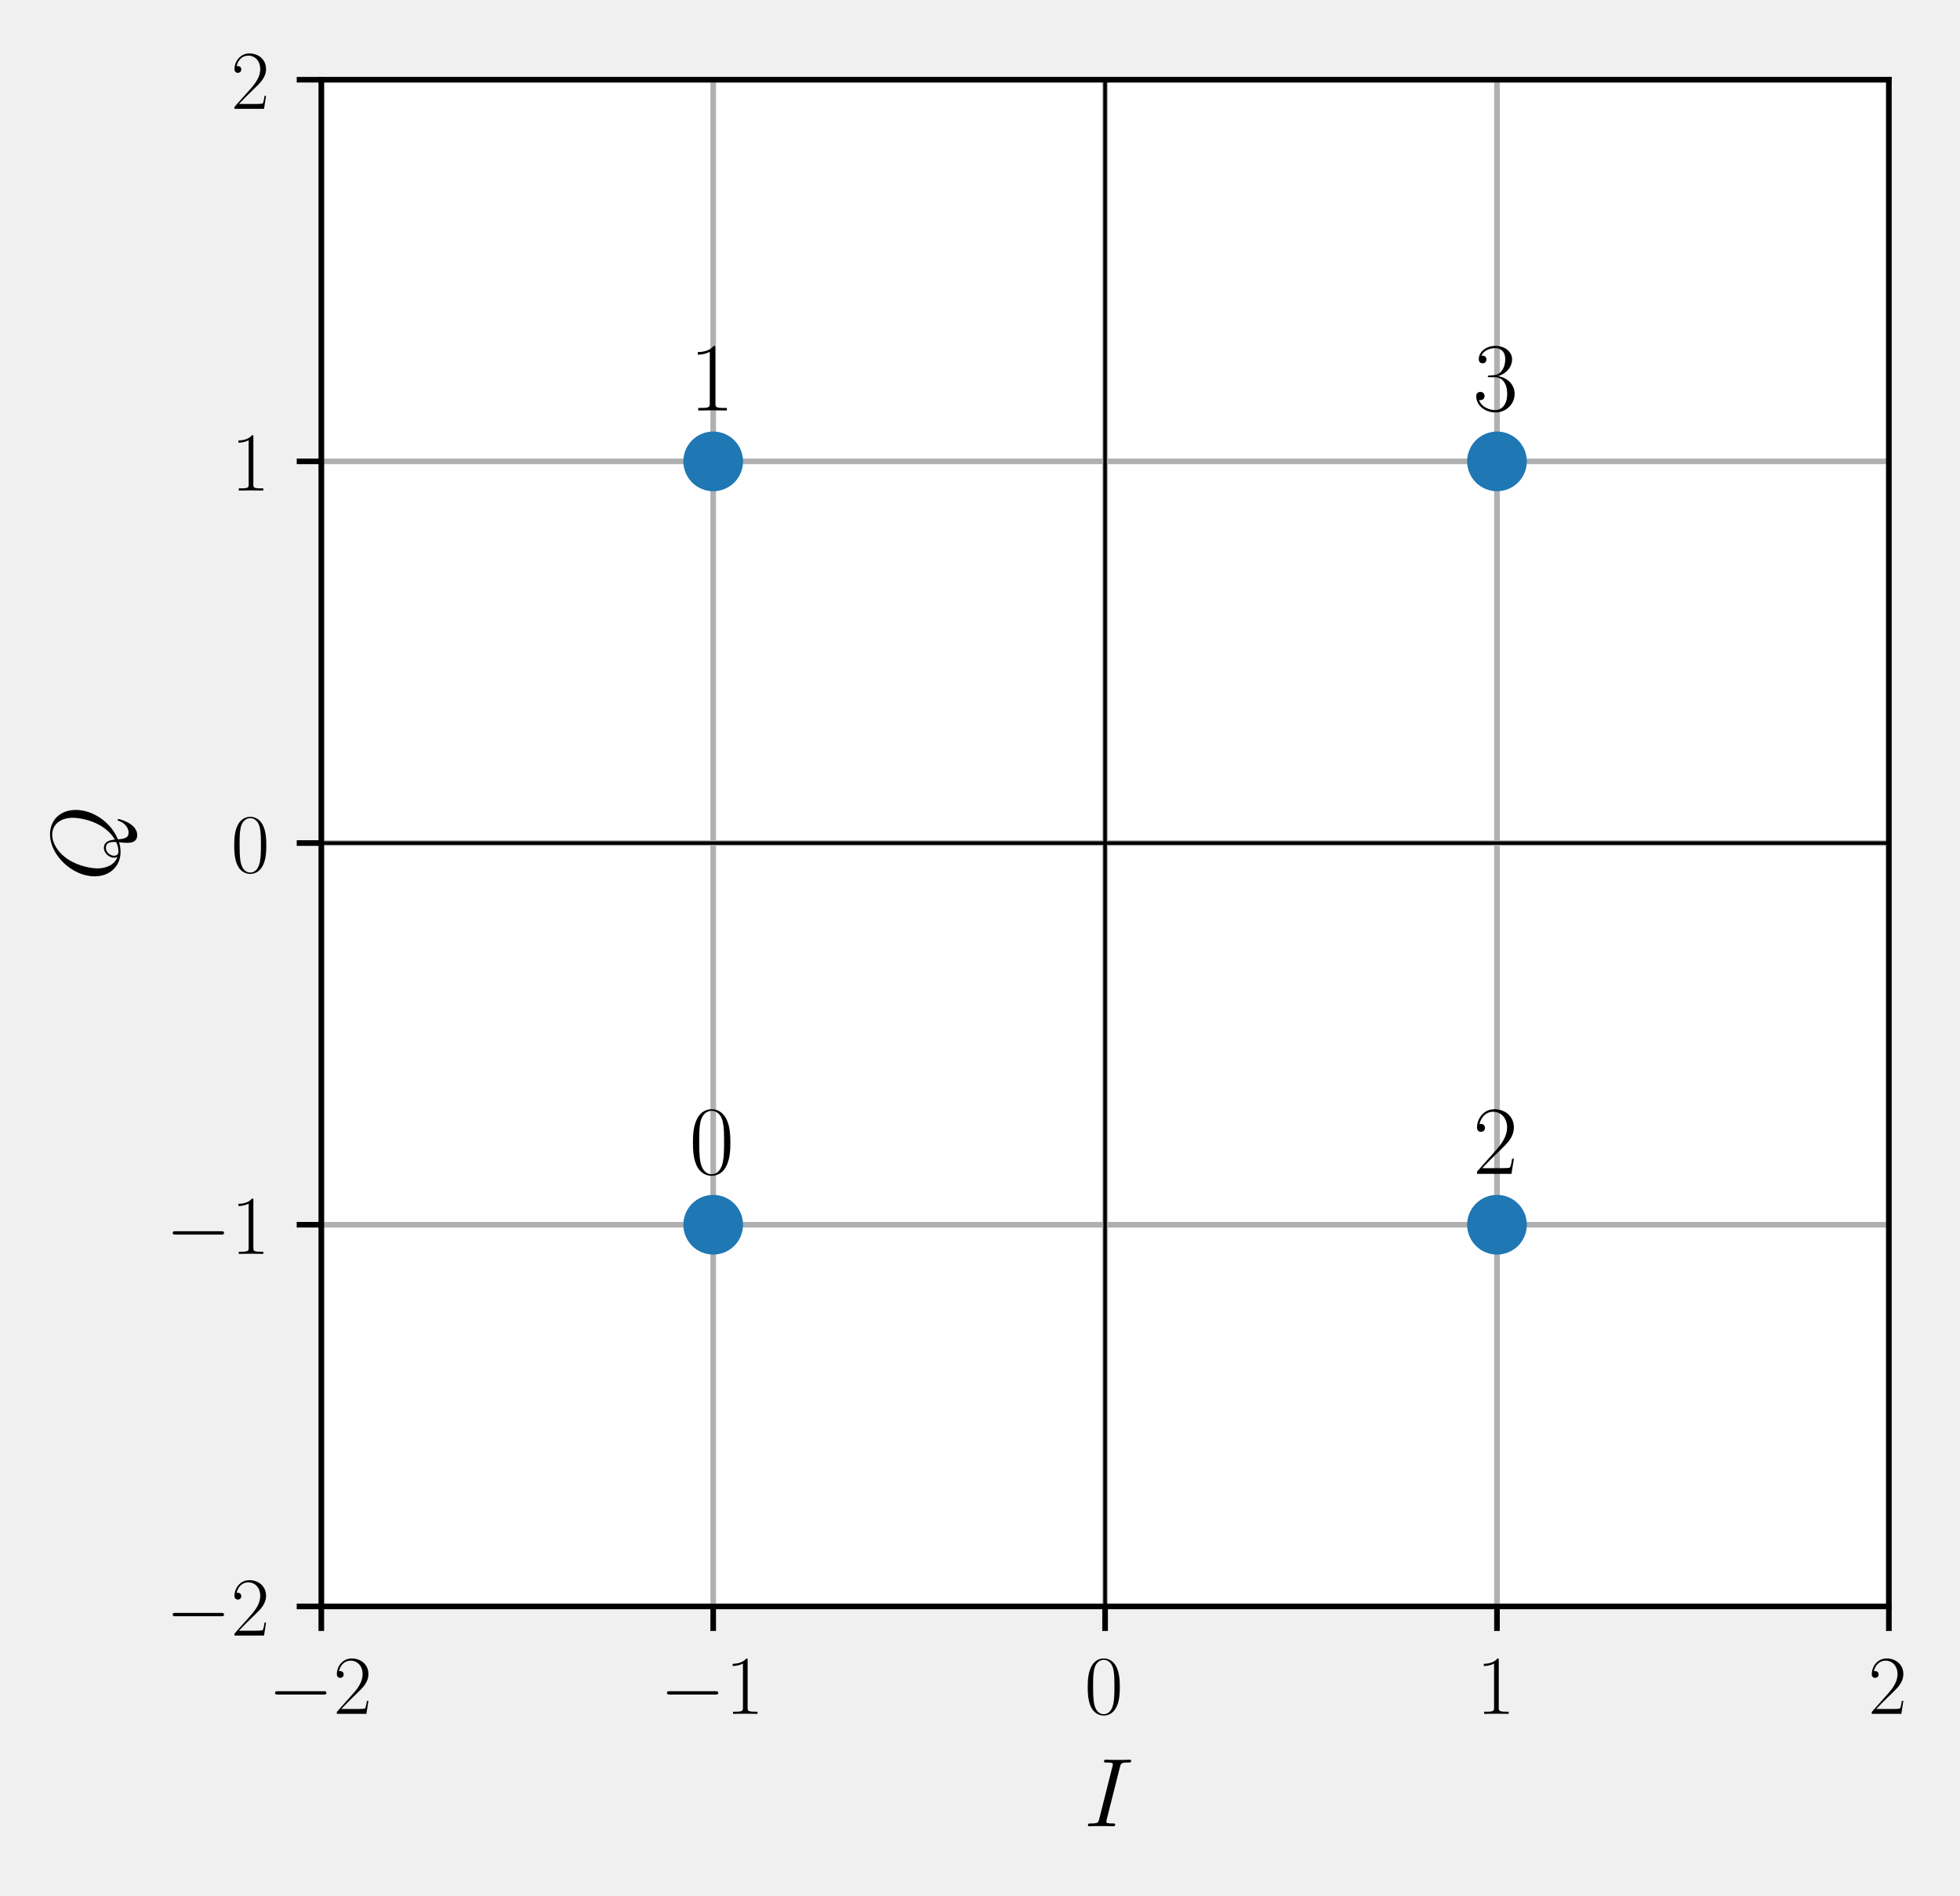
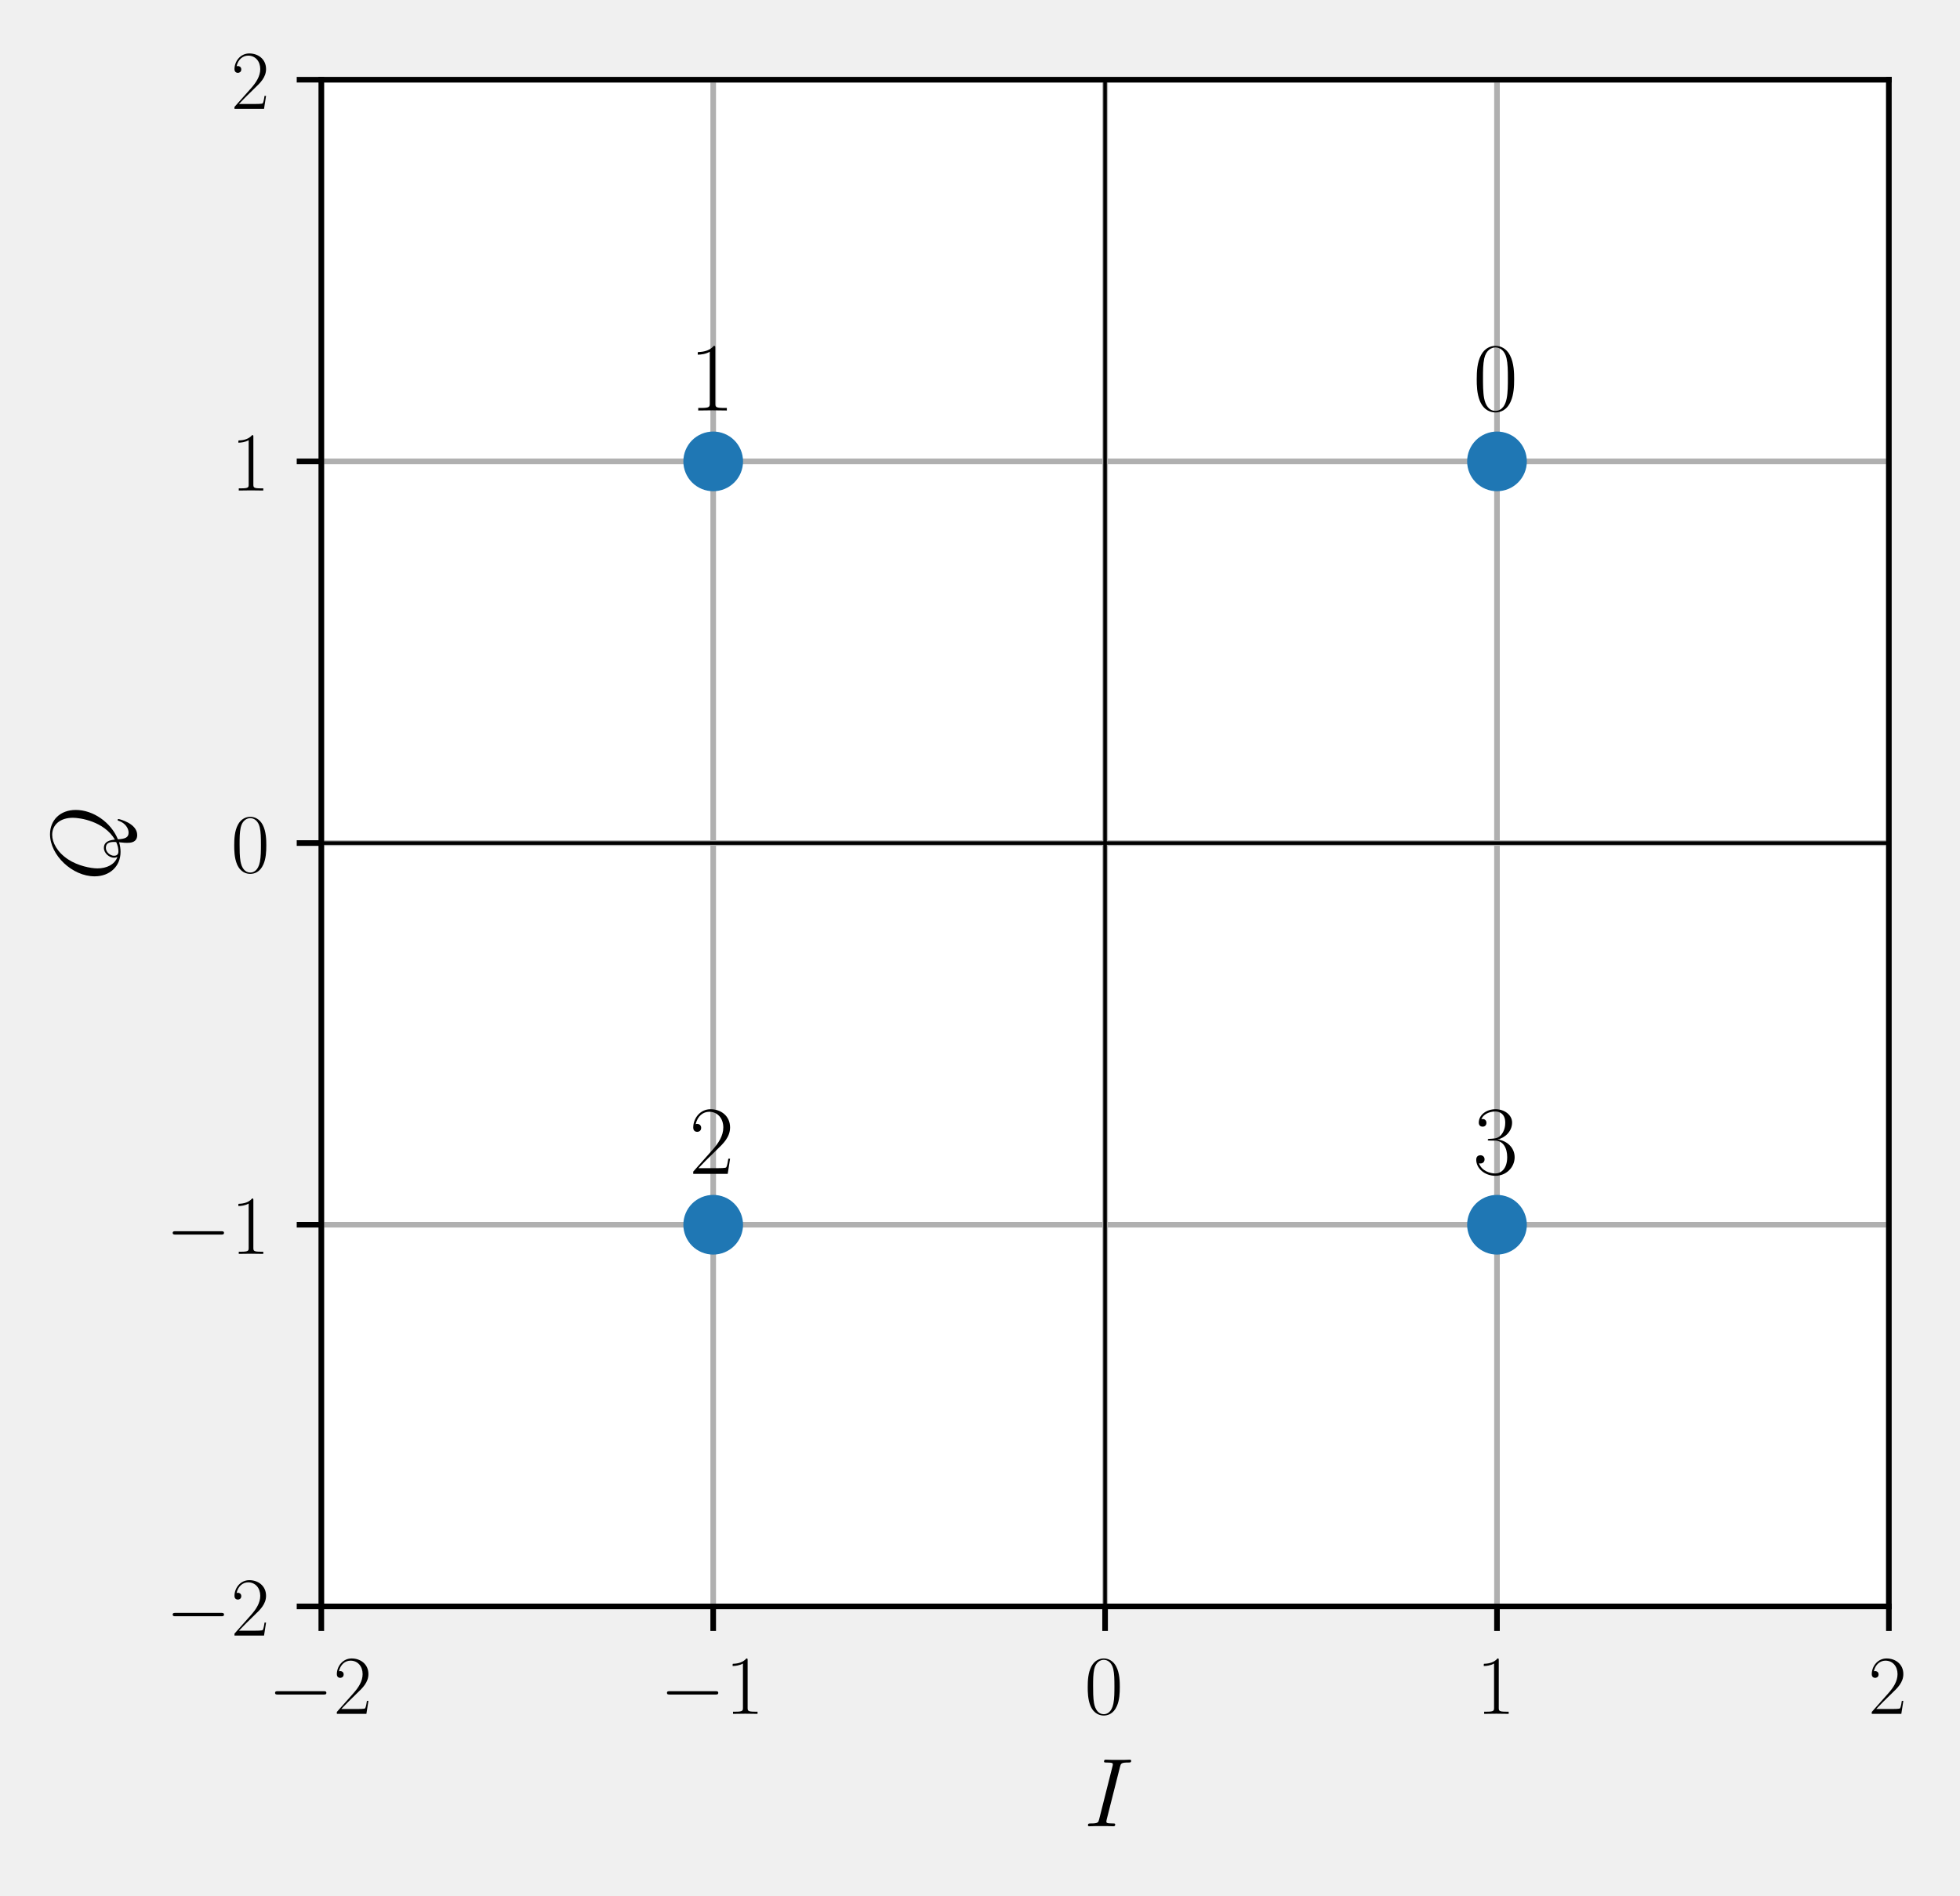
<svg xmlns="http://www.w3.org/2000/svg" xmlns:xlink="http://www.w3.org/1999/xlink" height="270.016pt" version="1.1" viewBox="0 0 279.076 270.016" width="279.076pt">
  <defs>
    <style type="text/css">
*{stroke-linecap:butt;stroke-linejoin:round;}
  </style>
  </defs>
  <g id="figure_1">
    <g id="patch_1">
      <path d="M 0 270.016  L 279.076 270.016  L 279.076 0  L 0 0  z " style="fill:none;" />
    </g>
    <g id="axes_1">
      <g id="patch_2">
        <path d="M 45.749 228.791  L 268.949 228.791  L 268.949 11.351  L 45.749 11.351  z " style="fill:#ffffff;" />
      </g>
      <g id="matplotlib.axis_1">
        <g id="xtick_1">
          <g id="line2d_1">
-             <path clip-path="url(#p8e91aa4a48)" d="M 45.749 228.791  L 45.749 11.351  " style="fill:none;stroke:#b0b0b0;stroke-linecap:square;stroke-width:0.8;" />
+             <path clip-path="url(#pb132d5313f)" d="M 45.749 228.791  L 45.749 11.351  " style="fill:none;stroke:#b0b0b0;stroke-linecap:square;stroke-width:0.8;" />
          </g>
          <g id="line2d_2">
            <defs>
-               <path d="M 0 0  L 0 3.5  " id="mf3218cacdd" style="stroke:#000000;stroke-width:0.8;" />
-             </defs>
-             <g>
-               <use style="stroke:#000000;stroke-width:0.8;" x="45.749" xlink:href="#mf3218cacdd" y="228.791" />
+               <path d="M 0 0  L 0 3.5  " id="m9f24009a69" style="stroke:#000000;stroke-width:0.8;" />
+             </defs>
+             <g>
+               <use style="stroke:#000000;stroke-width:0.8;" x="45.749" xlink:href="#m9f24009a69" y="228.791" />
            </g>
          </g>
          <g id="text_1">
            <defs>
              <path d="M 65.906 23  C 67.594 23 69.406 23 69.406 25  C 69.406 27 67.594 27 65.906 27  L 11.797 27  C 10.094 27 8.297 27 8.297 25  C 8.297 23 10.094 23 11.797 23  z " id="CMSY10-0" />
              <path d="M 41.703 15.469  L 39.906 15.469  C 38.906 8.391 38.094 7.188 37.703 6.594  C 37.203 5.797 30 5.797 28.594 5.797  L 9.406 5.797  C 13 9.688 20 16.766 28.5 24.938  C 34.594 30.719 41.703 37.5 41.703 47.391  C 41.703 59.188 32.297 66 21.797 66  C 10.797 66 4.094 56.297 4.094 47.297  C 4.094 43.391 7 42.891 8.203 42.891  C 9.203 42.891 12.203 43.484 12.203 46.984  C 12.203 50.094 9.594 51 8.203 51  C 7.594 51 7 50.891 6.594 50.688  C 8.5 59.188 14.297 63.391 20.406 63.391  C 29.094 63.391 34.797 56.5 34.797 47.391  C 34.797 38.703 29.703 31.219 24 24.734  L 4.094 2.297  L 4.094 0  L 39.297 0  z " id="CMR17-50" />
            </defs>
            <g transform="translate(38.17365 244.0933)scale(0.12 -0.12)">
              <use transform="scale(0.996264)" xlink:href="#CMSY10-0" />
              <use transform="translate(77.48747 0)scale(0.996264)" xlink:href="#CMR17-50" />
            </g>
          </g>
        </g>
        <g id="xtick_2">
          <g id="line2d_3">
-             <path clip-path="url(#p8e91aa4a48)" d="M 101.549 228.791  L 101.549 11.351  " style="fill:none;stroke:#b0b0b0;stroke-linecap:square;stroke-width:0.8;" />
+             <path clip-path="url(#pb132d5313f)" d="M 101.549 228.791  L 101.549 11.351  " style="fill:none;stroke:#b0b0b0;stroke-linecap:square;stroke-width:0.8;" />
          </g>
          <g id="line2d_4">
            <g>
-               <use style="stroke:#000000;stroke-width:0.8;" x="101.549" xlink:href="#mf3218cacdd" y="228.791" />
+               <use style="stroke:#000000;stroke-width:0.8;" x="101.549" xlink:href="#m9f24009a69" y="228.791" />
            </g>
          </g>
          <g id="text_2">
            <defs>
              <path d="M 26.594 63.797  C 26.594 65.891 26.5 66 25.094 66  C 21.203 61.359 15.297 59.891 9.703 59.688  C 9.406 59.688 8.906 59.688 8.797 59.5  C 8.703 59.297 8.703 59.094 8.703 57  C 11.797 57 17 57.594 21 59.984  L 21 7.297  C 21 3.797 20.797 2.594 12.203 2.594  L 9.203 2.594  L 9.203 0  C 14 0.094 19 0.188 23.797 0.188  C 28.594 0.188 33.594 0.094 38.406 0  L 38.406 2.594  L 35.406 2.594  C 26.797 2.594 26.594 3.688 26.594 7.297  z " id="CMR17-49" />
            </defs>
            <g transform="translate(93.97365 244.0933)scale(0.12 -0.12)">
              <use transform="scale(0.996264)" xlink:href="#CMSY10-0" />
              <use transform="translate(77.48747 0)scale(0.996264)" xlink:href="#CMR17-49" />
            </g>
          </g>
        </g>
        <g id="xtick_3">
          <g id="line2d_5">
-             <path clip-path="url(#p8e91aa4a48)" d="M 157.349 228.791  L 157.349 11.351  " style="fill:none;stroke:#b0b0b0;stroke-linecap:square;stroke-width:0.8;" />
+             <path clip-path="url(#pb132d5313f)" d="M 157.349 228.791  L 157.349 11.351  " style="fill:none;stroke:#b0b0b0;stroke-linecap:square;stroke-width:0.8;" />
          </g>
          <g id="line2d_6">
            <g>
-               <use style="stroke:#000000;stroke-width:0.8;" x="157.349" xlink:href="#mf3218cacdd" y="228.791" />
+               <use style="stroke:#000000;stroke-width:0.8;" x="157.349" xlink:href="#m9f24009a69" y="228.791" />
            </g>
          </g>
          <g id="text_3">
            <defs>
              <path d="M 42 31.844  C 42 37.969 41.906 48.422 37.703 56.453  C 34 63.484 28.094 66 22.906 66  C 18.094 66 12 63.781 8.203 56.562  C 4.203 49.016 3.797 39.672 3.797 31.844  C 3.797 26.109 3.906 17.375 7 9.734  C 11.297 -0.609 19 -2 22.906 -2  C 27.5 -2 34.5 -0.109 38.594 9.438  C 41.594 16.375 42 24.5 42 31.844  z M 22.906 -0.406  C 16.5 -0.406 12.703 5.125 11.297 12.75  C 10.203 18.688 10.203 27.328 10.203 32.953  C 10.203 40.688 10.203 47.109 11.5 53.234  C 13.406 61.781 19 64.391 22.906 64.391  C 27 64.391 32.297 61.672 34.203 53.438  C 35.5 47.719 35.594 40.984 35.594 32.953  C 35.594 26.422 35.594 18.375 34.406 12.453  C 32.297 1.5 26.406 -0.406 22.906 -0.406  z " id="CMR17-48" />
            </defs>
            <g transform="translate(154.4229 244.0933)scale(0.12 -0.12)">
              <use transform="scale(0.996264)" xlink:href="#CMR17-48" />
            </g>
          </g>
        </g>
        <g id="xtick_4">
          <g id="line2d_7">
-             <path clip-path="url(#p8e91aa4a48)" d="M 213.149 228.791  L 213.149 11.351  " style="fill:none;stroke:#b0b0b0;stroke-linecap:square;stroke-width:0.8;" />
+             <path clip-path="url(#pb132d5313f)" d="M 213.149 228.791  L 213.149 11.351  " style="fill:none;stroke:#b0b0b0;stroke-linecap:square;stroke-width:0.8;" />
          </g>
          <g id="line2d_8">
            <g>
-               <use style="stroke:#000000;stroke-width:0.8;" x="213.149" xlink:href="#mf3218cacdd" y="228.791" />
+               <use style="stroke:#000000;stroke-width:0.8;" x="213.149" xlink:href="#m9f24009a69" y="228.791" />
            </g>
          </g>
          <g id="text_4">
            <g transform="translate(210.2229 244.0933)scale(0.12 -0.12)">
              <use transform="scale(0.996264)" xlink:href="#CMR17-49" />
            </g>
          </g>
        </g>
        <g id="xtick_5">
          <g id="line2d_9">
-             <path clip-path="url(#p8e91aa4a48)" d="M 268.949 228.791  L 268.949 11.351  " style="fill:none;stroke:#b0b0b0;stroke-linecap:square;stroke-width:0.8;" />
+             <path clip-path="url(#pb132d5313f)" d="M 268.949 228.791  L 268.949 11.351  " style="fill:none;stroke:#b0b0b0;stroke-linecap:square;stroke-width:0.8;" />
          </g>
          <g id="line2d_10">
            <g>
-               <use style="stroke:#000000;stroke-width:0.8;" x="268.949" xlink:href="#mf3218cacdd" y="228.791" />
+               <use style="stroke:#000000;stroke-width:0.8;" x="268.949" xlink:href="#m9f24009a69" y="228.791" />
            </g>
          </g>
          <g id="text_5">
            <g transform="translate(266.0229 244.0933)scale(0.12 -0.12)">
              <use transform="scale(0.996264)" xlink:href="#CMR17-50" />
            </g>
          </g>
        </g>
        <g id="text_6">
          <defs>
            <path d="M 36.797 60.609  C 37.703 64.094 37.906 65.094 45.203 65.094  C 47.406 65.094 48.203 65.094 48.203 66.984  C 48.203 68 47.094 68 46.797 68  C 45 68 42.797 67.797 41 67.797  L 28.703 67.797  C 26.703 67.797 24.406 68 22.406 68  C 21.594 68 20.5 68 20.5 66.094  C 20.5 65.094 21.297 65.094 23.297 65.094  C 29.5 65.094 29.5 64.297 29.5 63.203  C 29.5 62.5 29.297 61.906 29.094 61.016  L 15.594 7.375  C 14.703 3.891 14.5 2.891 7.203 2.891  C 5 2.891 4.094 2.891 4.094 1  C 4.094 0 5.094 0 5.594 0  C 7.406 0 9.594 0.188 11.406 0.188  L 23.703 0.188  C 25.703 0.188 27.906 0 29.906 0  C 30.703 0 31.906 0 31.906 1.797  C 31.906 2.891 31.297 2.891 29.094 2.891  C 22.906 2.891 22.906 3.688 22.906 4.875  C 22.906 5.078 22.906 5.578 23.297 7.172  z " id="CMMI12-73" />
          </defs>
          <g transform="translate(154.3377 260.1037)scale(0.14 -0.14)">
            <use transform="scale(0.996264)" xlink:href="#CMMI12-73" />
          </g>
        </g>
      </g>
      <g id="matplotlib.axis_2">
        <g id="ytick_1">
          <g id="line2d_11">
-             <path clip-path="url(#p8e91aa4a48)" d="M 45.749 228.791  L 268.949 228.791  " style="fill:none;stroke:#b0b0b0;stroke-linecap:square;stroke-width:0.8;" />
+             <path clip-path="url(#pb132d5313f)" d="M 45.749 228.791  L 268.949 228.791  " style="fill:none;stroke:#b0b0b0;stroke-linecap:square;stroke-width:0.8;" />
          </g>
          <g id="line2d_12">
            <defs>
-               <path d="M 0 0  L -3.5 0  " id="mca8f386a0b" style="stroke:#000000;stroke-width:0.8;" />
-             </defs>
-             <g>
-               <use style="stroke:#000000;stroke-width:0.8;" x="45.749" xlink:href="#mca8f386a0b" y="228.791" />
+               <path d="M 0 0  L -3.5 0  " id="mbc7c3bf488" style="stroke:#000000;stroke-width:0.8;" />
+             </defs>
+             <g>
+               <use style="stroke:#000000;stroke-width:0.8;" x="45.749" xlink:href="#mbc7c3bf488" y="228.791" />
            </g>
          </g>
          <g id="text_7">
            <g transform="translate(23.59791 232.9422)scale(0.12 -0.12)">
              <use transform="scale(0.996264)" xlink:href="#CMSY10-0" />
              <use transform="translate(77.48747 0)scale(0.996264)" xlink:href="#CMR17-50" />
            </g>
          </g>
        </g>
        <g id="ytick_2">
          <g id="line2d_13">
-             <path clip-path="url(#p8e91aa4a48)" d="M 45.749 174.431  L 268.949 174.431  " style="fill:none;stroke:#b0b0b0;stroke-linecap:square;stroke-width:0.8;" />
+             <path clip-path="url(#pb132d5313f)" d="M 45.749 174.431  L 268.949 174.431  " style="fill:none;stroke:#b0b0b0;stroke-linecap:square;stroke-width:0.8;" />
          </g>
          <g id="line2d_14">
            <g>
-               <use style="stroke:#000000;stroke-width:0.8;" x="45.749" xlink:href="#mca8f386a0b" y="174.431" />
+               <use style="stroke:#000000;stroke-width:0.8;" x="45.749" xlink:href="#mbc7c3bf488" y="174.431" />
            </g>
          </g>
          <g id="text_8">
            <g transform="translate(23.59791 178.5822)scale(0.12 -0.12)">
              <use transform="scale(0.996264)" xlink:href="#CMSY10-0" />
              <use transform="translate(77.48747 0)scale(0.996264)" xlink:href="#CMR17-49" />
            </g>
          </g>
        </g>
        <g id="ytick_3">
          <g id="line2d_15">
-             <path clip-path="url(#p8e91aa4a48)" d="M 45.749 120.071  L 268.949 120.071  " style="fill:none;stroke:#b0b0b0;stroke-linecap:square;stroke-width:0.8;" />
+             <path clip-path="url(#pb132d5313f)" d="M 45.749 120.071  L 268.949 120.071  " style="fill:none;stroke:#b0b0b0;stroke-linecap:square;stroke-width:0.8;" />
          </g>
          <g id="line2d_16">
            <g>
-               <use style="stroke:#000000;stroke-width:0.8;" x="45.749" xlink:href="#mca8f386a0b" y="120.071" />
+               <use style="stroke:#000000;stroke-width:0.8;" x="45.749" xlink:href="#mbc7c3bf488" y="120.071" />
            </g>
          </g>
          <g id="text_9">
            <g transform="translate(32.89639 124.2222)scale(0.12 -0.12)">
              <use transform="scale(0.996264)" xlink:href="#CMR17-48" />
            </g>
          </g>
        </g>
        <g id="ytick_4">
          <g id="line2d_17">
-             <path clip-path="url(#p8e91aa4a48)" d="M 45.749 65.711  L 268.949 65.711  " style="fill:none;stroke:#b0b0b0;stroke-linecap:square;stroke-width:0.8;" />
+             <path clip-path="url(#pb132d5313f)" d="M 45.749 65.711  L 268.949 65.711  " style="fill:none;stroke:#b0b0b0;stroke-linecap:square;stroke-width:0.8;" />
          </g>
          <g id="line2d_18">
            <g>
-               <use style="stroke:#000000;stroke-width:0.8;" x="45.749" xlink:href="#mca8f386a0b" y="65.711" />
+               <use style="stroke:#000000;stroke-width:0.8;" x="45.749" xlink:href="#mbc7c3bf488" y="65.711" />
            </g>
          </g>
          <g id="text_10">
            <g transform="translate(32.89639 69.86218)scale(0.12 -0.12)">
              <use transform="scale(0.996264)" xlink:href="#CMR17-49" />
            </g>
          </g>
        </g>
        <g id="ytick_5">
          <g id="line2d_19">
-             <path clip-path="url(#p8e91aa4a48)" d="M 45.749 11.351  L 268.949 11.351  " style="fill:none;stroke:#b0b0b0;stroke-linecap:square;stroke-width:0.8;" />
+             <path clip-path="url(#pb132d5313f)" d="M 45.749 11.351  L 268.949 11.351  " style="fill:none;stroke:#b0b0b0;stroke-linecap:square;stroke-width:0.8;" />
          </g>
          <g id="line2d_20">
            <g>
-               <use style="stroke:#000000;stroke-width:0.8;" x="45.749" xlink:href="#mca8f386a0b" y="11.351" />
+               <use style="stroke:#000000;stroke-width:0.8;" x="45.749" xlink:href="#mbc7c3bf488" y="11.351" />
            </g>
          </g>
          <g id="text_11">
            <g transform="translate(32.89639 15.50218)scale(0.12 -0.12)">
              <use transform="scale(0.996264)" xlink:href="#CMR17-50" />
            </g>
          </g>
        </g>
        <g id="text_12">
          <defs>
            <path d="M 42.594 0.703  C 59.797 7.703 72.594 25.844 72.594 43.719  C 72.594 60 61.797 70 47.797 70  C 26.406 70 4.797 47.266 4.797 24.469  C 4.797 8.828 15.203 -2 29.703 -2  C 33.094 -2 36.406 -1.5 39.594 -0.5  C 39 -6.344 39 -6.828 39 -8.656  C 39 -11.5 39 -19 47 -19  C 58.906 -19 63.297 -0.609 63.297 0  C 63.297 0.594 62.906 1 62.406 1  C 61.797 1 61.594 0.5 61.297 -0.609  C 59.094 -6.734 53.906 -10.203 49.5 -10.203  C 44.406 -10.203 43.094 -6.828 42.594 0.703  z M 24.594 1.203  C 16.703 3.953 12.906 12.375 12.906 21.5  C 12.906 28.422 15.5 41.547 22.094 51.516  C 29.5 62.766 39.406 67.797 47.203 67.797  C 57.594 67.797 64.594 59.5 64.594 46.672  C 64.594 39.375 61.094 14.891 42.297 3.75  C 41.797 8.922 40.406 15 33.797 15  C 28.406 15 23.797 9.531 23.797 4.562  C 23.797 3.438 24.203 1.922 24.594 1.203  z M 39.797 2.422  C 36.203 0.797 33.094 0.188 30.297 0.188  C 29.297 0.188 25.797 0.188 25.797 4.656  C 25.797 8.312 29.297 12.984 33.797 12.984  C 38.797 12.984 39.906 9.531 39.906 4.453  C 39.906 3.844 39.906 3.031 39.797 2.422  z " id="CMMI12-81" />
          </defs>
          <g transform="translate(16.88588 125.4793)rotate(-90)scale(0.14 -0.14)">
            <use transform="scale(0.996264)" xlink:href="#CMMI12-81" />
          </g>
        </g>
      </g>
      <g id="line2d_21">
-         <path clip-path="url(#p8e91aa4a48)" d="M -1 120.071  L 280.076 120.071  " style="fill:none;stroke:#000000;stroke-linecap:square;stroke-width:0.5;" />
+         <path clip-path="url(#pb132d5313f)" d="M -1 120.071  L 280.076 120.071  " style="fill:none;stroke:#000000;stroke-linecap:square;stroke-width:0.5;" />
      </g>
      <g id="line2d_22">
-         <path clip-path="url(#p8e91aa4a48)" d="M 157.349 271.016  L 157.349 -1  " style="fill:none;stroke:#000000;stroke-linecap:square;stroke-width:0.5;" />
+         <path clip-path="url(#pb132d5313f)" d="M 157.349 271.016  L 157.349 -1  " style="fill:none;stroke:#000000;stroke-linecap:square;stroke-width:0.5;" />
      </g>
      <g id="line2d_23">
        <defs>
-           <path d="M 0 3.75  C 0.995 3.75 1.948 3.355 2.652 2.652  C 3.355 1.948 3.75 0.995 3.75 0  C 3.75 -0.995 3.355 -1.948 2.652 -2.652  C 1.948 -3.355 0.995 -3.75 0 -3.75  C -0.995 -3.75 -1.948 -3.355 -2.652 -2.652  C -3.355 -1.948 -3.75 -0.995 -3.75 0  C -3.75 0.995 -3.355 1.948 -2.652 2.652  C -1.948 3.355 -0.995 3.75 0 3.75  z " id="m811d2d11c0" style="stroke:#1f77b4;" />
+           <path d="M 0 3.75  C 0.995 3.75 1.948 3.355 2.652 2.652  C 3.355 1.948 3.75 0.995 3.75 0  C 3.75 -0.995 3.355 -1.948 2.652 -2.652  C 1.948 -3.355 0.995 -3.75 0 -3.75  C -0.995 -3.75 -1.948 -3.355 -2.652 -2.652  C -3.355 -1.948 -3.75 -0.995 -3.75 0  C -3.75 0.995 -3.355 1.948 -2.652 2.652  C -1.948 3.355 -0.995 3.75 0 3.75  z " id="maaa7784f8f" style="stroke:#1f77b4;" />
        </defs>
-         <g clip-path="url(#p8e91aa4a48)">
-           <use style="fill:#1f77b4;stroke:#1f77b4;" x="101.549" xlink:href="#m811d2d11c0" y="174.431" />
-           <use style="fill:#1f77b4;stroke:#1f77b4;" x="101.549" xlink:href="#m811d2d11c0" y="65.711" />
-           <use style="fill:#1f77b4;stroke:#1f77b4;" x="213.149" xlink:href="#m811d2d11c0" y="174.431" />
-           <use style="fill:#1f77b4;stroke:#1f77b4;" x="213.149" xlink:href="#m811d2d11c0" y="65.711" />
+         <g clip-path="url(#pb132d5313f)">
+           <use style="fill:#1f77b4;stroke:#1f77b4;" x="213.149" xlink:href="#maaa7784f8f" y="65.711" />
+           <use style="fill:#1f77b4;stroke:#1f77b4;" x="101.549" xlink:href="#maaa7784f8f" y="65.711" />
+           <use style="fill:#1f77b4;stroke:#1f77b4;" x="101.549" xlink:href="#maaa7784f8f" y="174.431" />
+           <use style="fill:#1f77b4;stroke:#1f77b4;" x="213.149" xlink:href="#maaa7784f8f" y="174.431" />
        </g>
      </g>
      <g id="patch_3">
        <path d="M 45.749 228.791  L 45.749 11.351  " style="fill:none;stroke:#000000;stroke-linecap:square;stroke-linejoin:miter;stroke-width:0.8;" />
      </g>
      <g id="patch_4">
        <path d="M 268.949 228.791  L 268.949 11.351  " style="fill:none;stroke:#000000;stroke-linecap:square;stroke-linejoin:miter;stroke-width:0.8;" />
      </g>
      <g id="patch_5">
        <path d="M 45.749 228.791  L 268.949 228.791  " style="fill:none;stroke:#000000;stroke-linecap:square;stroke-linejoin:miter;stroke-width:0.8;" />
      </g>
      <g id="patch_6">
        <path d="M 45.749 11.351  L 268.949 11.351  " style="fill:none;stroke:#000000;stroke-linecap:square;stroke-linejoin:miter;stroke-width:0.8;" />
      </g>
      <g id="text_13">
-         <g transform="translate(98.13514 167.1831)scale(0.14 -0.14)">
+         <g transform="translate(209.7351 58.46309)scale(0.14 -0.14)">
          <use transform="scale(0.996264)" xlink:href="#CMR17-48" />
        </g>
      </g>
      <g id="text_14">
        <g transform="translate(98.13514 58.46309)scale(0.14 -0.14)">
          <use transform="scale(0.996264)" xlink:href="#CMR17-49" />
        </g>
      </g>
      <g id="text_15">
-         <g transform="translate(209.7351 167.1831)scale(0.14 -0.14)">
+         <g transform="translate(98.13514 167.1831)scale(0.14 -0.14)">
          <use transform="scale(0.996264)" xlink:href="#CMR17-50" />
        </g>
      </g>
      <g id="text_16">
        <defs>
          <path d="M 22.094 34  C 31 34 34.906 26.141 34.906 17.094  C 34.906 5.031 28.5 0.391 22.703 0.391  C 17.406 0.391 8.797 3.016 6.094 10.797  C 6.594 10.594 7.094 10.594 7.594 10.594  C 10 10.594 11.797 12.188 11.797 14.797  C 11.797 17.688 9.594 19 7.594 19  C 5.906 19 3.297 18.188 3.297 14.484  C 3.297 5.234 12.297 -2 22.906 -2  C 34 -2 42.5 6.75 42.5 16.984  C 42.5 26.844 34.5 34 25 35.094  C 32.594 36.672 39.906 43.375 39.906 52.391  C 39.906 60.25 32 66 23 66  C 13.906 66 5.906 60.344 5.906 52.297  C 5.906 48.797 8.5 48.188 9.797 48.188  C 11.906 48.188 13.703 49.484 13.703 52.094  C 13.703 54.688 11.906 56 9.797 56  C 9.406 56 8.906 56 8.5 55.797  C 11.406 62.484 19.297 63.688 22.797 63.688  C 26.297 63.688 32.906 61.969 32.906 52.297  C 32.906 49.484 32.5 44.547 29.094 40.219  C 26.094 36.391 22.703 36.188 19.406 35.891  C 18.906 35.891 16.594 35.688 16.203 35.688  C 15.5 35.594 15.094 35.5 15.094 34.797  C 15.094 34.094 15.203 34 17.203 34  z " id="CMR17-51" />
        </defs>
-         <g transform="translate(209.7351 58.46309)scale(0.14 -0.14)">
+         <g transform="translate(209.7351 167.1831)scale(0.14 -0.14)">
          <use transform="scale(0.996264)" xlink:href="#CMR17-51" />
        </g>
      </g>
    </g>
  </g>
  <defs>
-     <clipPath id="p8e91aa4a48">
+     <clipPath id="pb132d5313f">
      <rect height="217.44" width="223.2" x="45.749" y="11.351" />
    </clipPath>
  </defs>
</svg>
